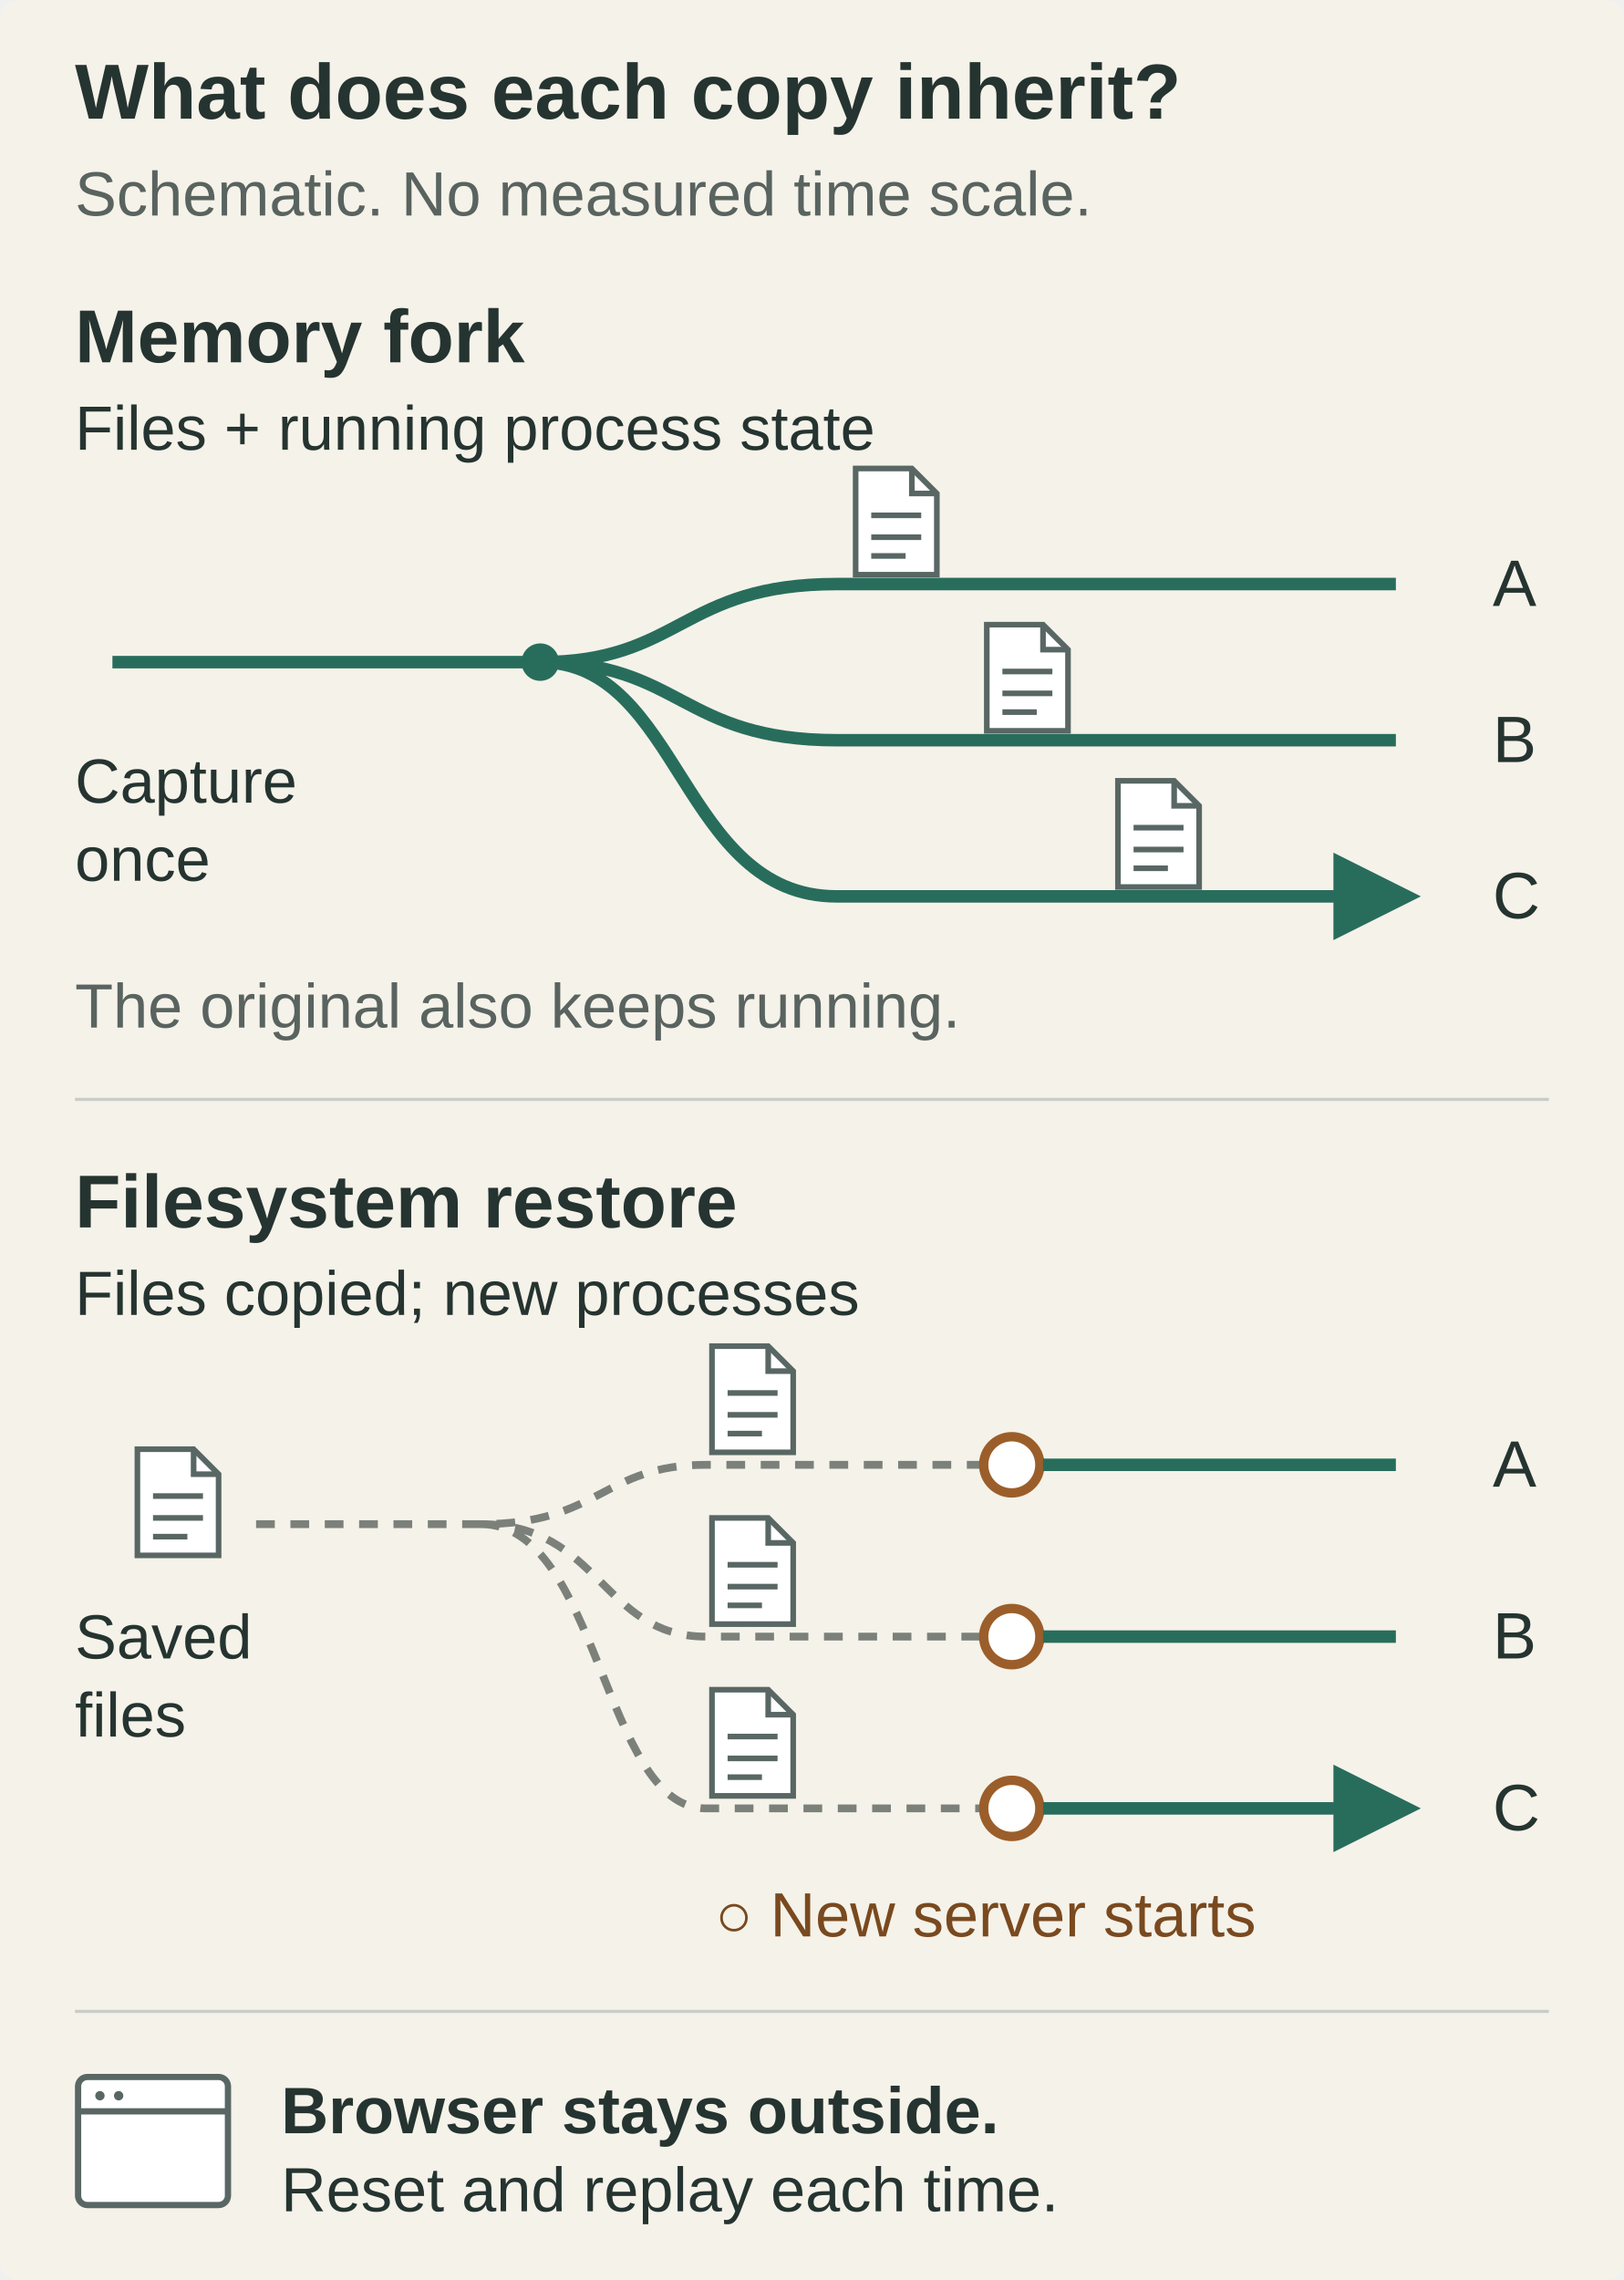
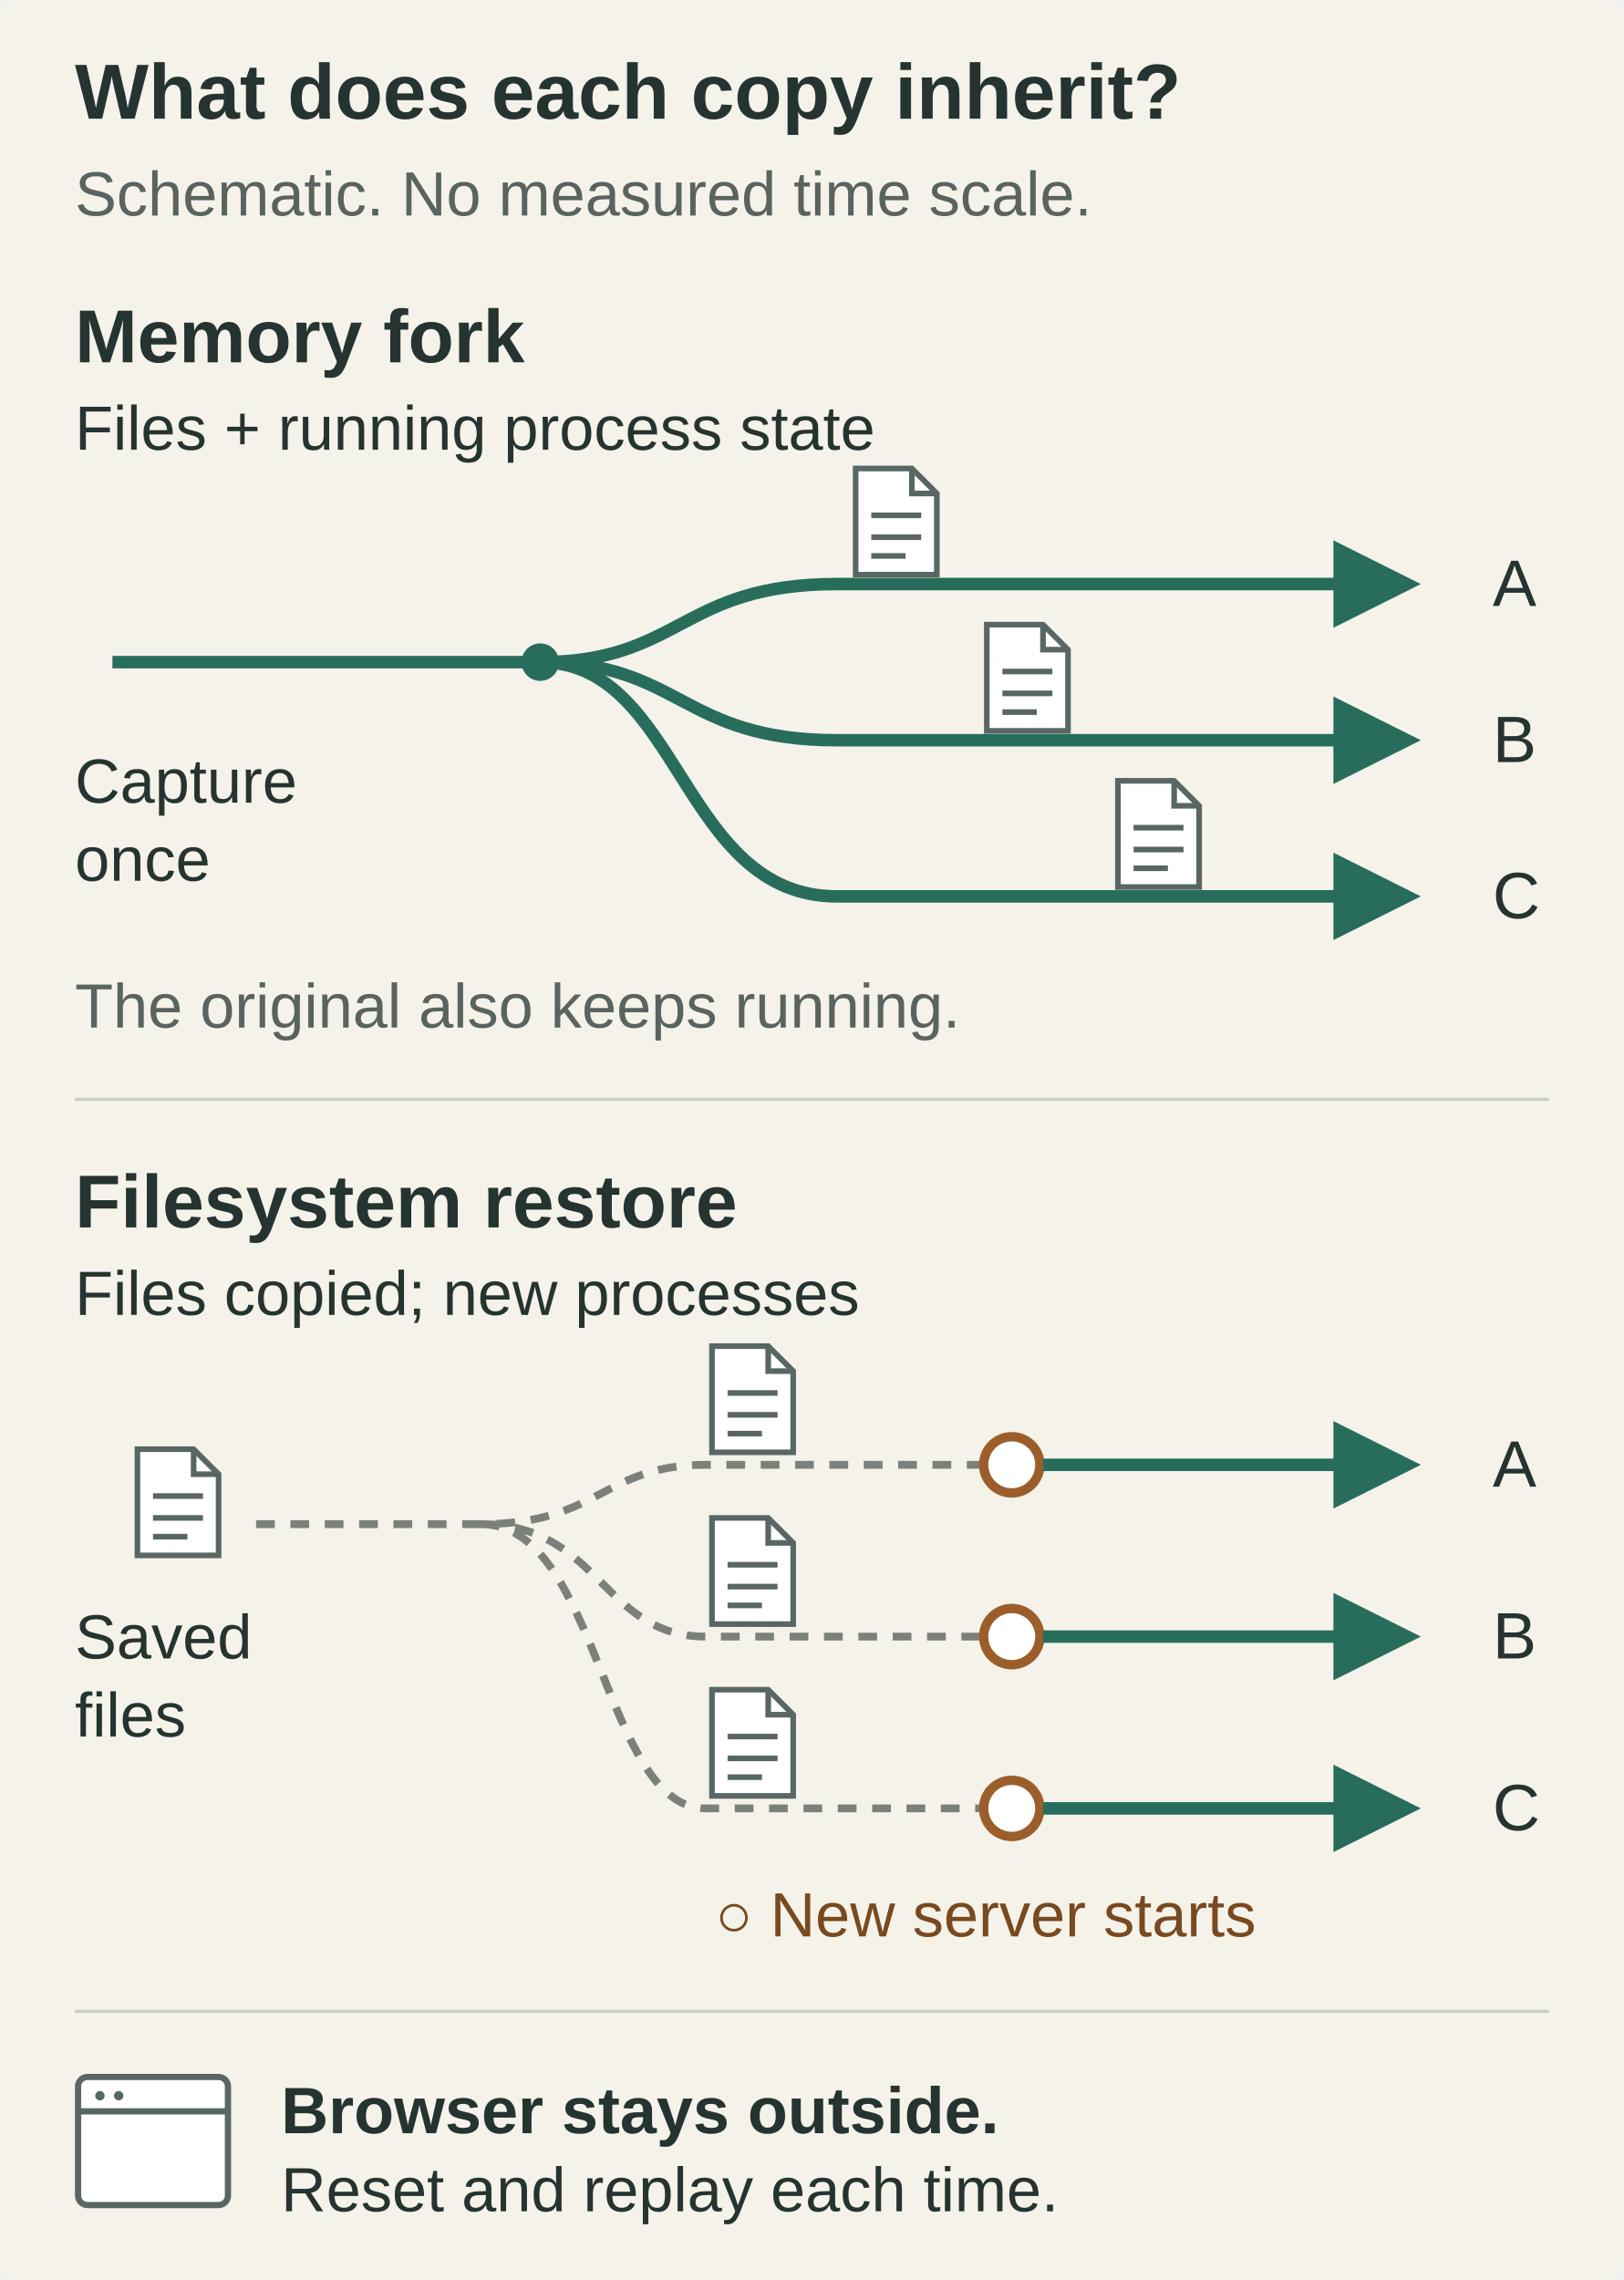
<svg xmlns="http://www.w3.org/2000/svg" width="520" height="730" viewBox="0 0 520 730" role="img" aria-labelledby="title description">
  <defs>
    <marker id="arrow" markerWidth="7" markerHeight="7" refX="5" refY="3.5" orient="auto">
      <path d="M0 0 L7 3.5 L0 7Z" fill="#286d5c" />
    </marker>
    <g id="file">
      <path d="M0 0H18L26 8V34H0Z" fill="#fff" stroke="#596764" stroke-width="1.8" />
      <path d="M18 0V8H26M5 15H21M5 22H21M5 28H16" fill="none" stroke="#596764" stroke-width="1.8" />
    </g>
  </defs>
  <rect width="520" height="730" rx="6" fill="#f5f2e9" />
  <g font-family="Arial, Helvetica, sans-serif" fill="#253430">
    <text x="24" y="38" font-size="25" font-weight="700">What does each copy inherit?</text>
    <text x="24" y="69" font-size="20" fill="#59635f">Schematic. No measured time scale.</text>
    <text x="24" y="116" font-size="24" font-weight="700">Memory fork</text>
    <text x="24" y="144" font-size="20">Files + running process state</text>
    <path d="M36 212H173" fill="none" stroke="#286d5c" stroke-width="4" />
    <circle cx="173" cy="212" r="6" fill="#286d5c" />
-     <path d="M173 212C218 212 218 187 268 187H447M173 212C218 212 218 237 268 237H447M173 212C218 212 218 287 268 287H447" fill="none" stroke="#286d5c" stroke-width="4" marker-end="url(#arrow)" />
+     <g fill="none" stroke="#286d5c" stroke-width="4" marker-end="url(#arrow)">
+       <path d="M173 212C218 212 218 187 268 187H447" />
+       <path d="M173 212C218 212 218 237 268 237H447" />
+       <path d="M173 212C218 212 218 287 268 287H447" />
+     </g>
    <use href="#file" x="274" y="150" />
    <use href="#file" x="316" y="200" />
    <use href="#file" x="358" y="250" />
    <g font-size="21">
      <text x="478" y="194">A</text>
      <text x="478" y="244">B</text>
      <text x="478" y="294">C</text>
    </g>
    <text x="24" y="257" font-size="20">Capture</text>
    <text x="24" y="282" font-size="20">once</text>
    <text x="24" y="329" font-size="20" fill="#59635f">The original also keeps running.</text>
    <path d="M24 352H496" stroke="#c8cdc6" />
    <text x="24" y="393" font-size="24" font-weight="700">Filesystem restore</text>
    <text x="24" y="421" font-size="20">Files copied; new processes</text>
    <use href="#file" x="44" y="464" />
    <text x="24" y="531" font-size="20">Saved</text>
    <text x="24" y="556" font-size="20">files</text>
    <path d="M82 488H154C192 488 193 469 226 469H314M154 488C192 488 193 524 226 524H314M154 488C192 488 193 579 226 579H314" fill="none" stroke="#7b817a" stroke-width="2.5" stroke-dasharray="6 5" />
    <use href="#file" x="228" y="431" />
    <use href="#file" x="228" y="486" />
    <use href="#file" x="228" y="541" />
    <g fill="#fff" stroke="#9b5e2a" stroke-width="3">
      <circle cx="324" cy="469" r="9" />
      <circle cx="324" cy="524" r="9" />
      <circle cx="324" cy="579" r="9" />
    </g>
-     <path d="M334 469H447M334 524H447M334 579H447" fill="none" stroke="#286d5c" stroke-width="4" marker-end="url(#arrow)" />
+     <g fill="none" stroke="#286d5c" stroke-width="4" marker-end="url(#arrow)">
+       <path d="M334 469H447" />
+       <path d="M334 524H447" />
+       <path d="M334 579H447" />
+     </g>
    <g font-size="21">
      <text x="478" y="476">A</text>
      <text x="478" y="531">B</text>
      <text x="478" y="586">C</text>
    </g>
    <text x="229" y="620" font-size="20" fill="#79491f">○ New server starts</text>
    <path d="M24 644H496" stroke="#c8cdc6" />
    <rect x="25" y="665" width="48" height="41" rx="3" fill="#fff" stroke="#596764" stroke-width="2" />
    <path d="M25 676H73" stroke="#596764" stroke-width="2" />
    <circle cx="32" cy="671" r="1.5" fill="#596764" />
    <circle cx="38" cy="671" r="1.5" fill="#596764" />
    <text x="90" y="683" font-size="21" font-weight="700">Browser stays outside.</text>
    <text x="90" y="708" font-size="20">Reset and replay each time.</text>
  </g>
</svg>
